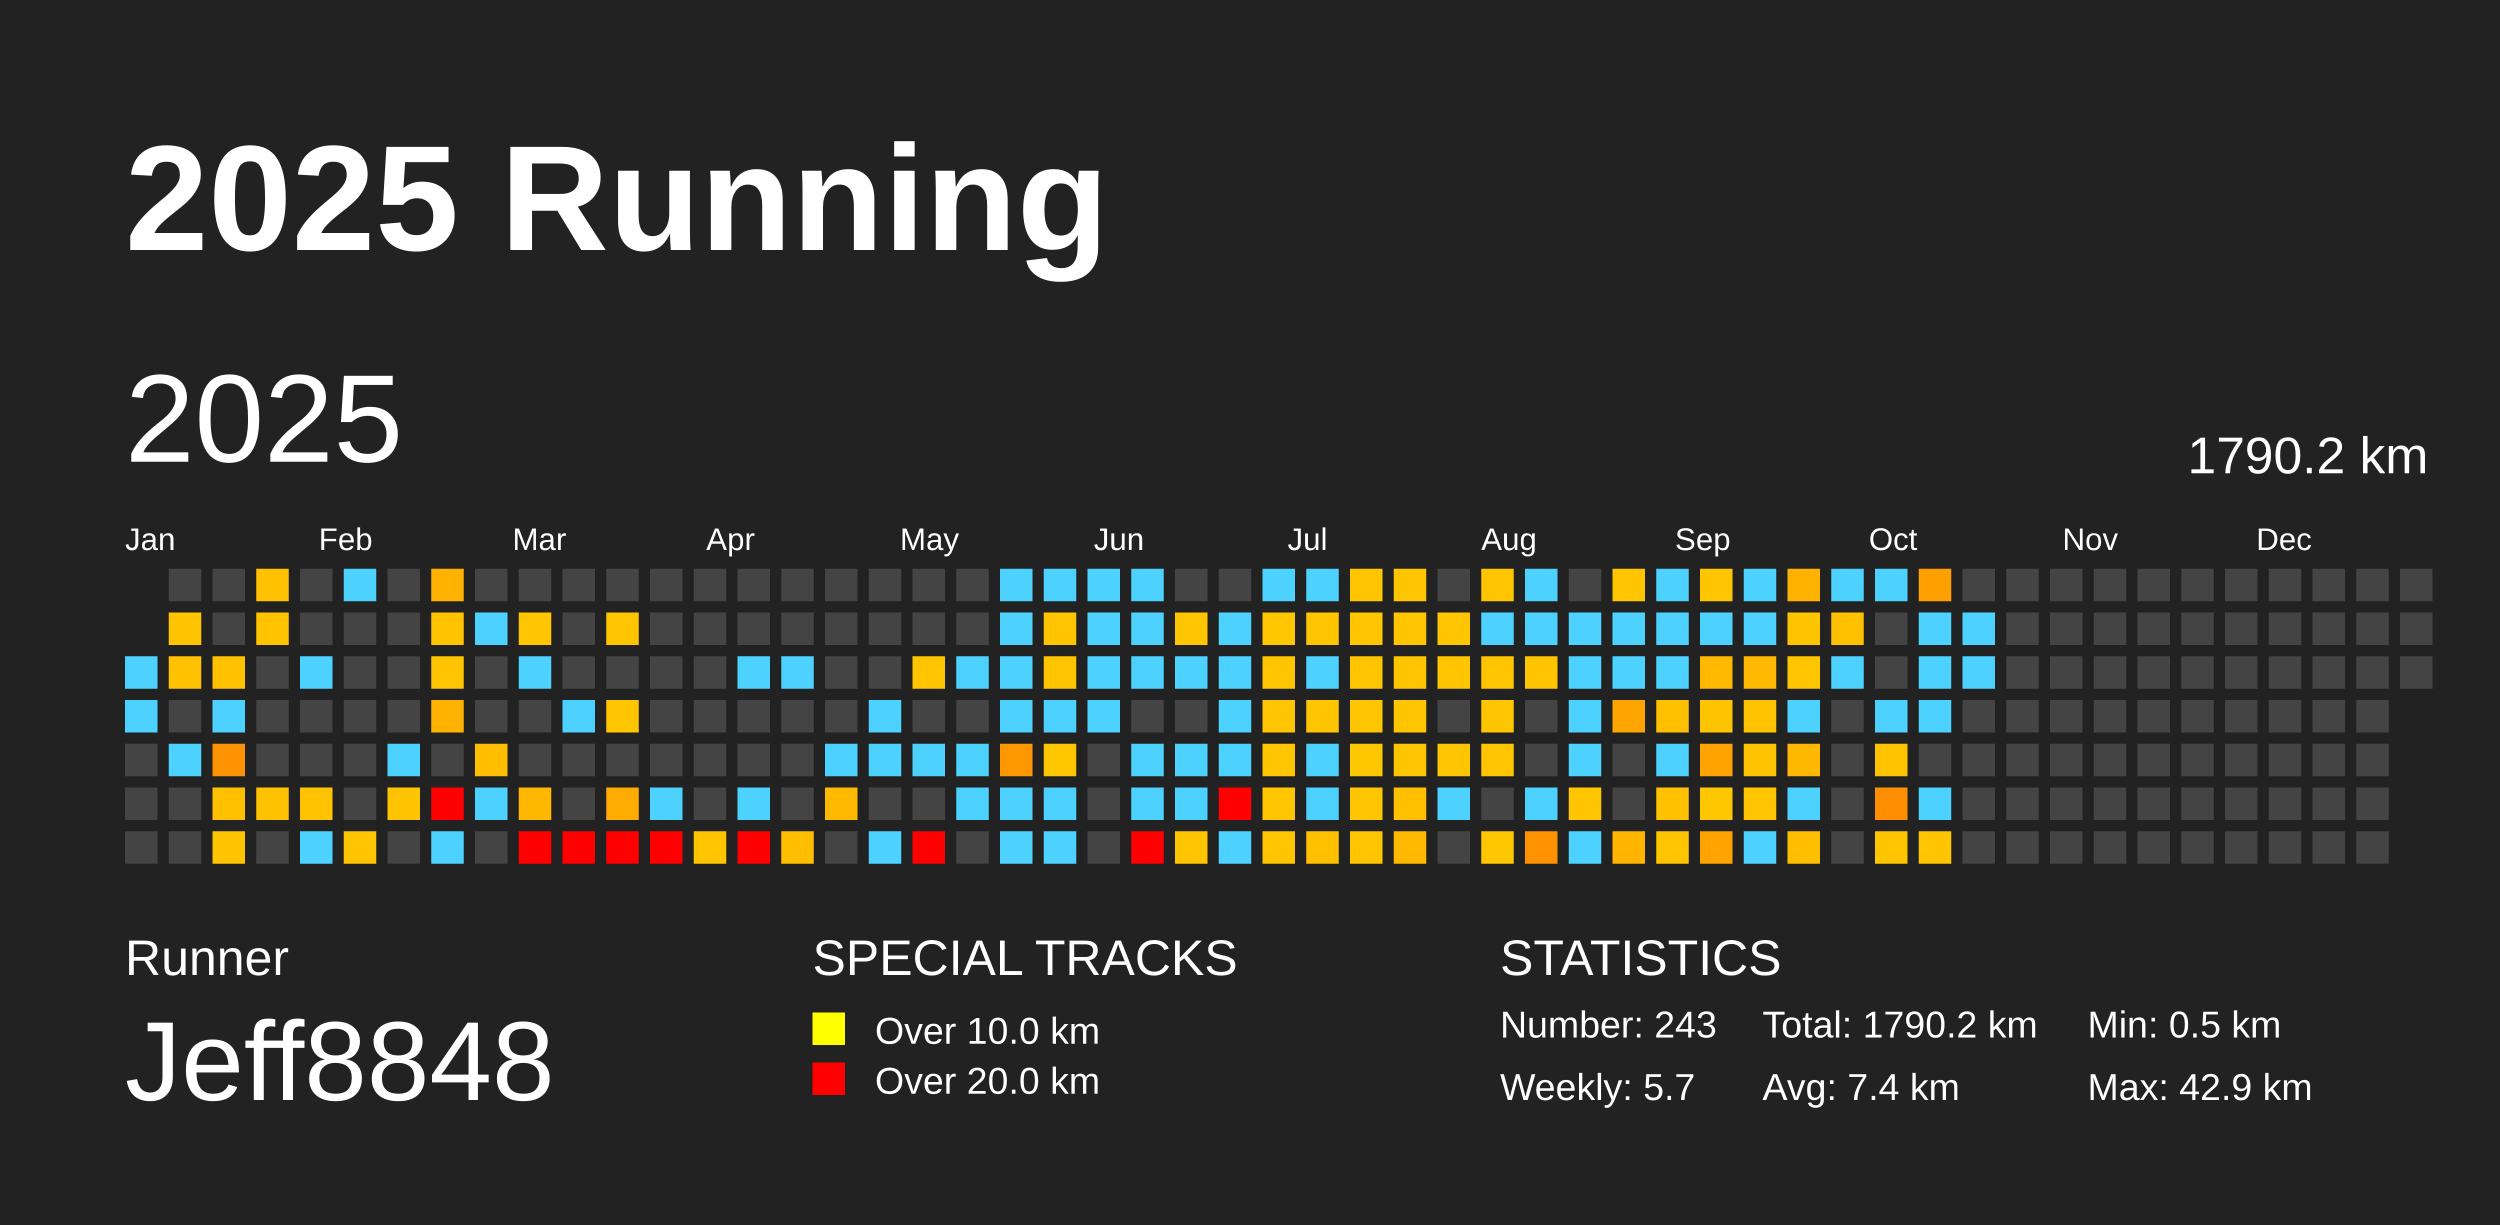
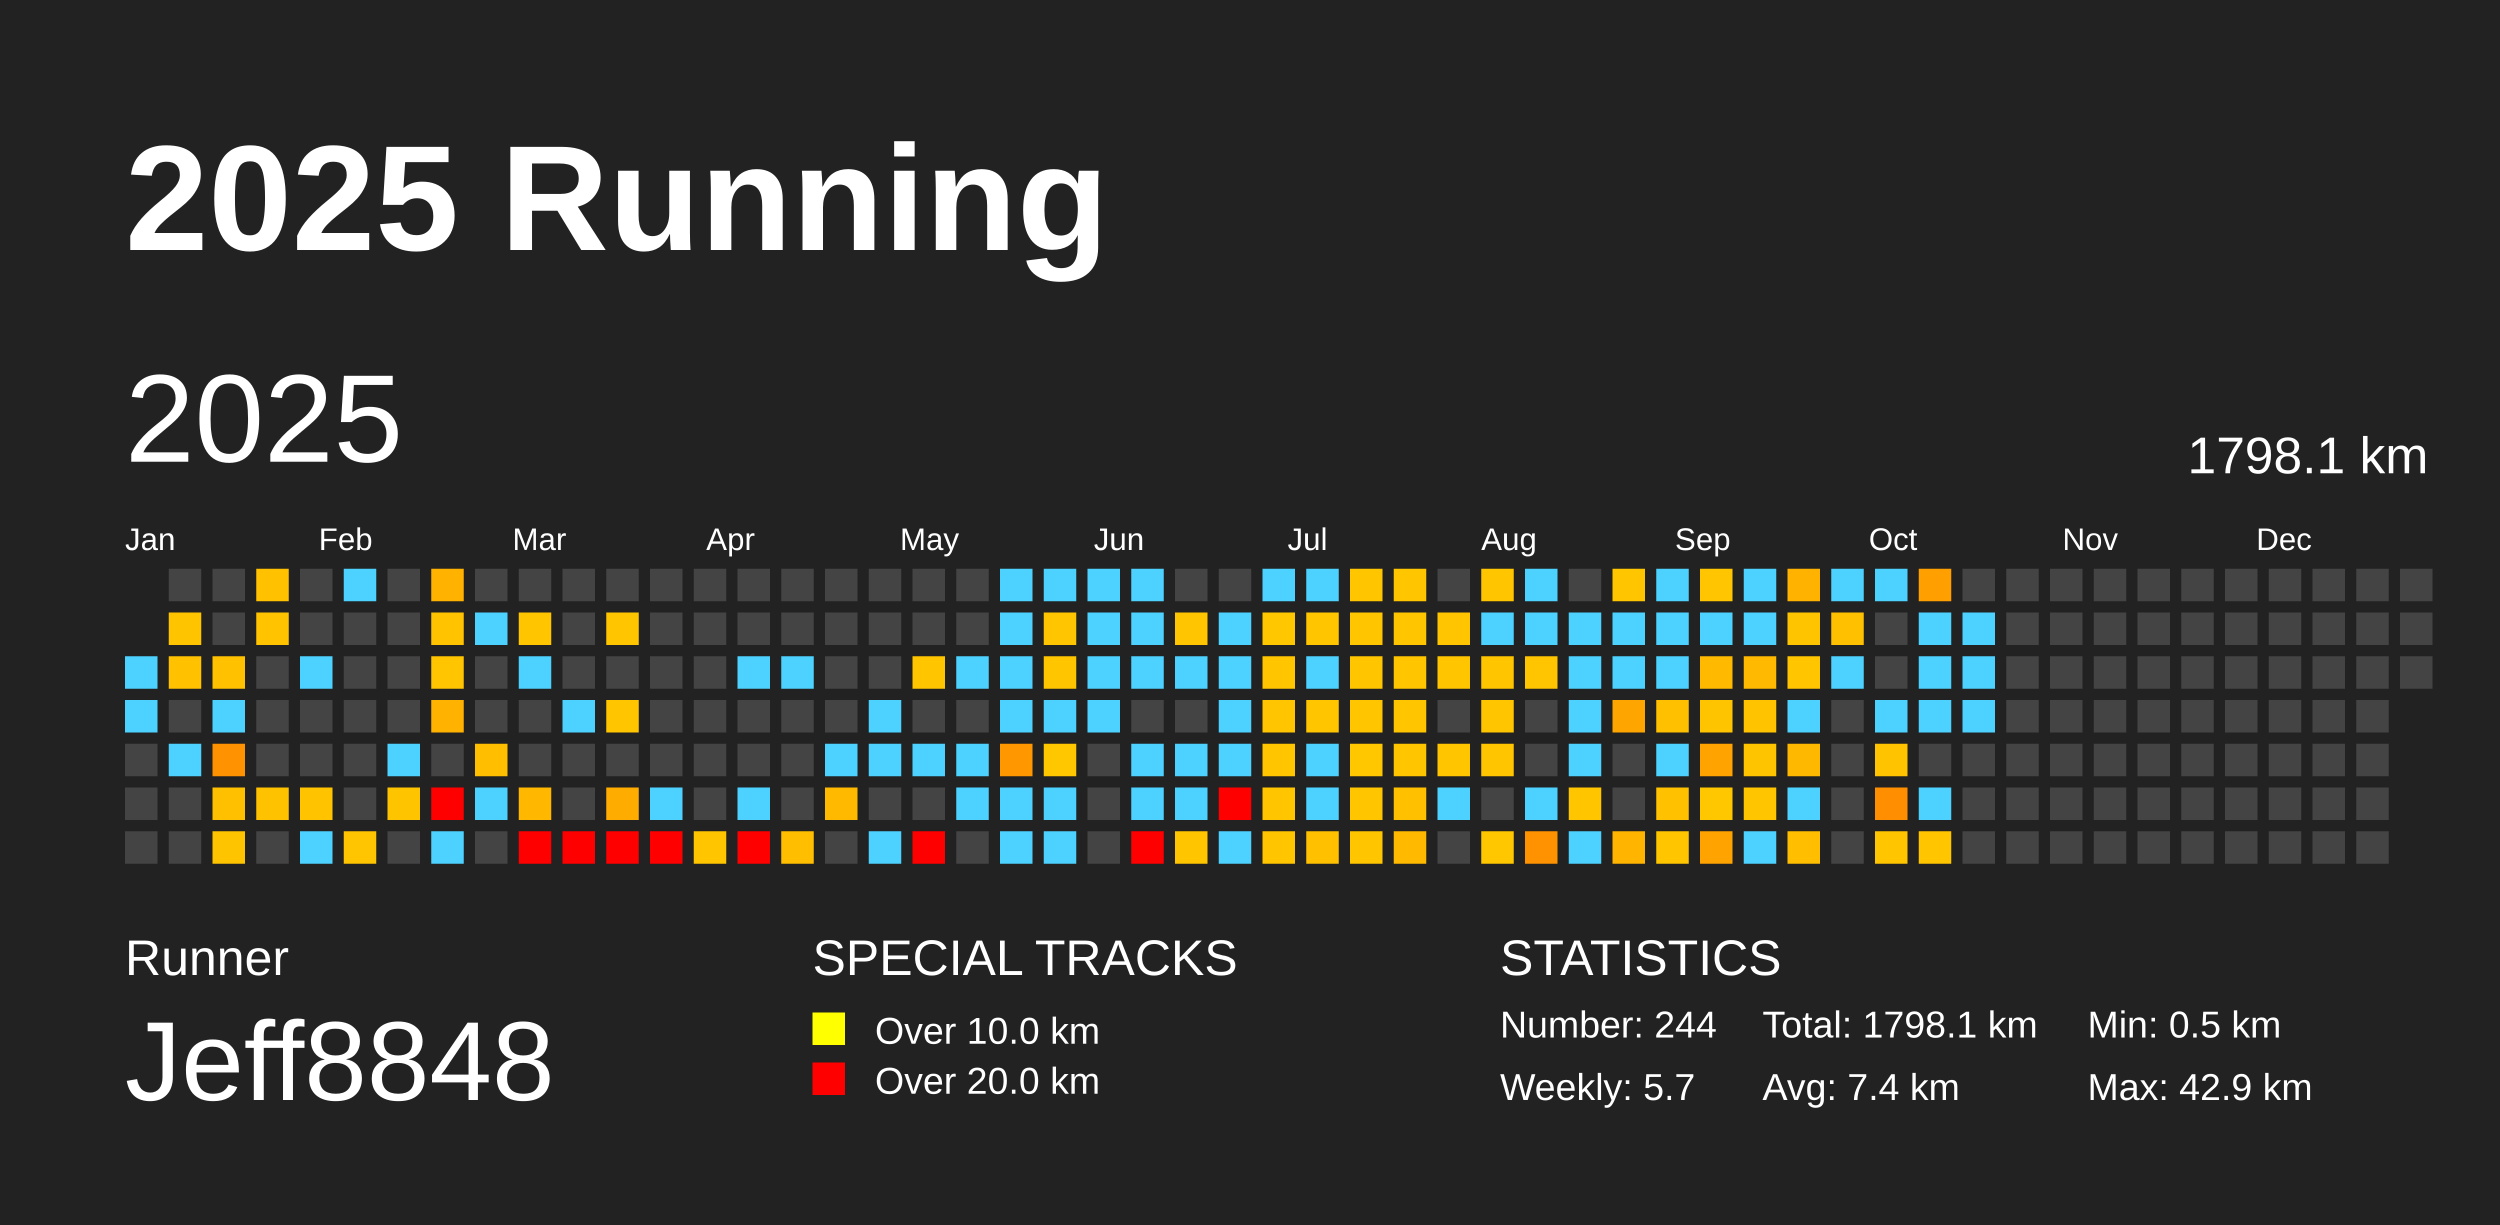
<svg xmlns="http://www.w3.org/2000/svg" baseProfile="full" height="98mm" version="1.1" viewBox="0,0,200,98" width="200mm">
  <defs />
  <rect fill="#222222" height="98" width="200" x="0" y="0" />
  <text fill="#FFFFFF" style="font-size:12px; font-family:Arial; font-weight:bold;" x="10" y="20">2025 Running</text>
  <text fill="#FFFFFF" style="font-size:4px; font-family:Arial" x="10" y="78">Runner</text>
  <text fill="#FFFFFF" style="font-size:9px; font-family:Arial" x="10" y="88">Jeff8848</text>
  <text fill="#FFFFFF" style="font-size:4px; font-family:Arial" x="65" y="78">SPECIAL TRACKS</text>
  <rect fill="yellow" height="2.6" width="2.6" x="65" y="81" />
  <text fill="#FFFFFF" style="font-size:3px; font-family:Arial" x="70" y="83.5">Over 10.0 km</text>
  <rect fill="red" height="2.6" width="2.6" x="65" y="85" />
  <text fill="#FFFFFF" style="font-size:3px; font-family:Arial" x="70" y="87.5">Over 20.0 km</text>
  <text fill="#FFFFFF" style="font-size:4px; font-family:Arial" x="120" y="78">STATISTICS</text>
-   <text fill="#FFFFFF" style="font-size:3px; font-family:Arial" x="120" y="83">Number: 243</text>
+   <text fill="#FFFFFF" style="font-size:3px; font-family:Arial" x="120" y="83">Number: 244</text>
  <text fill="#FFFFFF" style="font-size:3px; font-family:Arial" x="120" y="88">Weekly: 5.7</text>
-   <text fill="#FFFFFF" style="font-size:3px; font-family:Arial" x="141" y="83">Total: 1790.2 km</text>
+   <text fill="#FFFFFF" style="font-size:3px; font-family:Arial" x="141" y="83">Total: 1798.1 km</text>
  <text fill="#FFFFFF" style="font-size:3px; font-family:Arial" x="141" y="88">Avg: 7.4 km</text>
  <text fill="#FFFFFF" style="font-size:3px; font-family:Arial" x="167" y="83">Min: 0.5 km</text>
  <text fill="#FFFFFF" style="font-size:3px; font-family:Arial" x="167" y="88">Max: 42.9 km</text>
  <text dominant-baseline="hanging" fill="#FFFFFF" style="font-size:10.0px; font-family:Arial;" x="10" y="30">2025</text>
-   <text dominant-baseline="hanging" fill="#FFFFFF" style="font-size:4.125px; font-family:Arial;" x="175" y="35">1790.2 km</text>
+   <text dominant-baseline="hanging" fill="#FFFFFF" style="font-size:4.125px; font-family:Arial;" x="175" y="35">1798.1 km</text>
  <text fill="#FFFFFF" style="font-size:2.5px; font-family:Arial" x="10.0" y="44">Jan</text>
  <text fill="#FFFFFF" style="font-size:2.5px; font-family:Arial" x="25.5" y="44">Feb</text>
  <text fill="#FFFFFF" style="font-size:2.5px; font-family:Arial" x="41.0" y="44">Mar</text>
  <text fill="#FFFFFF" style="font-size:2.5px; font-family:Arial" x="56.5" y="44">Apr</text>
  <text fill="#FFFFFF" style="font-size:2.5px; font-family:Arial" x="72.0" y="44">May</text>
  <text fill="#FFFFFF" style="font-size:2.5px; font-family:Arial" x="87.5" y="44">Jun</text>
  <text fill="#FFFFFF" style="font-size:2.5px; font-family:Arial" x="103.0" y="44">Jul</text>
  <text fill="#FFFFFF" style="font-size:2.5px; font-family:Arial" x="118.5" y="44">Aug</text>
  <text fill="#FFFFFF" style="font-size:2.5px; font-family:Arial" x="134.0" y="44">Sep</text>
  <text fill="#FFFFFF" style="font-size:2.5px; font-family:Arial" x="149.5" y="44">Oct</text>
  <text fill="#FFFFFF" style="font-size:2.5px; font-family:Arial" x="165.0" y="44">Nov</text>
  <text fill="#FFFFFF" style="font-size:2.5px; font-family:Arial" x="180.5" y="44">Dec</text>
  <rect fill="#4dd2ff" height="2.6" width="2.6" x="10.0" y="52.5" />
  <rect fill="#4dd2ff" height="2.6" width="2.6" x="10.0" y="56.0" />
  <rect fill="#444444" height="2.6" width="2.6" x="10.0" y="59.5" />
  <rect fill="#444444" height="2.6" width="2.6" x="10.0" y="63.0" />
  <rect fill="#444444" height="2.6" width="2.6" x="10.0" y="66.5" />
  <rect fill="#444444" height="2.6" width="2.6" x="13.5" y="45.5" />
  <rect fill="#ffc400" height="2.6" width="2.6" x="13.5" y="49.0" />
  <rect fill="#ffc100" height="2.6" width="2.6" x="13.5" y="52.5" />
  <rect fill="#444444" height="2.6" width="2.6" x="13.5" y="56.0" />
  <rect fill="#4dd2ff" height="2.6" width="2.6" x="13.5" y="59.5" />
  <rect fill="#444444" height="2.6" width="2.6" x="13.5" y="63.0" />
  <rect fill="#444444" height="2.6" width="2.6" x="13.5" y="66.5" />
  <rect fill="#444444" height="2.6" width="2.6" x="17.0" y="45.5" />
  <rect fill="#444444" height="2.6" width="2.6" x="17.0" y="49.0" />
  <rect fill="#ffc100" height="2.6" width="2.6" x="17.0" y="52.5" />
  <rect fill="#4dd2ff" height="2.6" width="2.6" x="17.0" y="56.0" />
  <rect fill="#ff9200" height="2.6" width="2.6" x="17.0" y="59.5" />
  <rect fill="#ffc000" height="2.6" width="2.6" x="17.0" y="63.0" />
  <rect fill="#ffc400" height="2.6" width="2.6" x="17.0" y="66.5" />
  <rect fill="#ffc100" height="2.6" width="2.6" x="20.5" y="45.5" />
  <rect fill="#ffc300" height="2.6" width="2.6" x="20.5" y="49.0" />
  <rect fill="#444444" height="2.6" width="2.6" x="20.5" y="52.5" />
  <rect fill="#444444" height="2.6" width="2.6" x="20.5" y="56.0" />
  <rect fill="#444444" height="2.6" width="2.6" x="20.5" y="59.5" />
  <rect fill="#ffc200" height="2.6" width="2.6" x="20.5" y="63.0" />
  <rect fill="#444444" height="2.6" width="2.6" x="20.5" y="66.5" />
  <rect fill="#444444" height="2.6" width="2.6" x="24.0" y="45.5" />
  <rect fill="#444444" height="2.6" width="2.6" x="24.0" y="49.0" />
  <rect fill="#4dd2ff" height="2.6" width="2.6" x="24.0" y="52.5" />
  <rect fill="#444444" height="2.6" width="2.6" x="24.0" y="56.0" />
  <rect fill="#444444" height="2.6" width="2.6" x="24.0" y="59.5" />
  <rect fill="#ffc300" height="2.6" width="2.6" x="24.0" y="63.0" />
  <rect fill="#4dd2ff" height="2.6" width="2.6" x="24.0" y="66.5" />
  <rect fill="#4dd2ff" height="2.6" width="2.6" x="27.5" y="45.5" />
  <rect fill="#444444" height="2.6" width="2.6" x="27.5" y="49.0" />
  <rect fill="#444444" height="2.6" width="2.6" x="27.5" y="52.5" />
  <rect fill="#444444" height="2.6" width="2.6" x="27.5" y="56.0" />
  <rect fill="#444444" height="2.6" width="2.6" x="27.5" y="59.5" />
  <rect fill="#444444" height="2.6" width="2.6" x="27.5" y="63.0" />
  <rect fill="#ffc500" height="2.6" width="2.6" x="27.5" y="66.5" />
  <rect fill="#444444" height="2.6" width="2.6" x="31.0" y="45.5" />
  <rect fill="#444444" height="2.6" width="2.6" x="31.0" y="49.0" />
  <rect fill="#444444" height="2.6" width="2.6" x="31.0" y="52.5" />
  <rect fill="#444444" height="2.6" width="2.6" x="31.0" y="56.0" />
  <rect fill="#4dd2ff" height="2.6" width="2.6" x="31.0" y="59.5" />
  <rect fill="#ffc400" height="2.6" width="2.6" x="31.0" y="63.0" />
  <rect fill="#444444" height="2.6" width="2.6" x="31.0" y="66.5" />
  <rect fill="#ffb200" height="2.6" width="2.6" x="34.5" y="45.5" />
  <rect fill="#ffc300" height="2.6" width="2.6" x="34.5" y="49.0" />
  <rect fill="#ffc500" height="2.6" width="2.6" x="34.5" y="52.5" />
  <rect fill="#ffb200" height="2.6" width="2.6" x="34.5" y="56.0" />
  <rect fill="#444444" height="2.6" width="2.6" x="34.5" y="59.5" />
  <rect fill="red" height="2.6" width="2.6" x="34.5" y="63.0" />
  <rect fill="#4dd2ff" height="2.6" width="2.6" x="34.5" y="66.5" />
  <rect fill="#444444" height="2.6" width="2.6" x="38.0" y="45.5" />
  <rect fill="#4dd2ff" height="2.6" width="2.6" x="38.0" y="49.0" />
  <rect fill="#444444" height="2.6" width="2.6" x="38.0" y="52.5" />
  <rect fill="#444444" height="2.6" width="2.6" x="38.0" y="56.0" />
  <rect fill="#ffbe00" height="2.6" width="2.6" x="38.0" y="59.5" />
  <rect fill="#4dd2ff" height="2.6" width="2.6" x="38.0" y="63.0" />
  <rect fill="#444444" height="2.6" width="2.6" x="38.0" y="66.5" />
  <rect fill="#444444" height="2.6" width="2.6" x="41.5" y="45.5" />
  <rect fill="#ffc600" height="2.6" width="2.6" x="41.5" y="49.0" />
  <rect fill="#4dd2ff" height="2.6" width="2.6" x="41.5" y="52.5" />
  <rect fill="#444444" height="2.6" width="2.6" x="41.5" y="56.0" />
  <rect fill="#444444" height="2.6" width="2.6" x="41.5" y="59.5" />
  <rect fill="#ffb700" height="2.6" width="2.6" x="41.5" y="63.0" />
  <rect fill="red" height="2.6" width="2.6" x="41.5" y="66.5" />
  <rect fill="#444444" height="2.6" width="2.6" x="45.0" y="45.5" />
  <rect fill="#444444" height="2.6" width="2.6" x="45.0" y="49.0" />
  <rect fill="#444444" height="2.6" width="2.6" x="45.0" y="52.5" />
  <rect fill="#4dd2ff" height="2.6" width="2.6" x="45.0" y="56.0" />
  <rect fill="#444444" height="2.6" width="2.6" x="45.0" y="59.5" />
  <rect fill="#444444" height="2.6" width="2.6" x="45.0" y="63.0" />
  <rect fill="red" height="2.6" width="2.6" x="45.0" y="66.5" />
  <rect fill="#444444" height="2.6" width="2.6" x="48.5" y="45.5" />
  <rect fill="#ffc600" height="2.6" width="2.6" x="48.5" y="49.0" />
  <rect fill="#444444" height="2.6" width="2.6" x="48.5" y="52.5" />
  <rect fill="#ffc600" height="2.6" width="2.6" x="48.5" y="56.0" />
  <rect fill="#444444" height="2.6" width="2.6" x="48.5" y="59.5" />
  <rect fill="#ffac00" height="2.6" width="2.6" x="48.5" y="63.0" />
  <rect fill="red" height="2.6" width="2.6" x="48.5" y="66.5" />
  <rect fill="#444444" height="2.6" width="2.6" x="52.0" y="45.5" />
  <rect fill="#444444" height="2.6" width="2.6" x="52.0" y="49.0" />
  <rect fill="#444444" height="2.6" width="2.6" x="52.0" y="52.5" />
  <rect fill="#444444" height="2.6" width="2.6" x="52.0" y="56.0" />
  <rect fill="#444444" height="2.6" width="2.6" x="52.0" y="59.5" />
  <rect fill="#4dd2ff" height="2.6" width="2.6" x="52.0" y="63.0" />
  <rect fill="red" height="2.6" width="2.6" x="52.0" y="66.5" />
  <rect fill="#444444" height="2.6" width="2.6" x="55.5" y="45.5" />
  <rect fill="#444444" height="2.6" width="2.6" x="55.5" y="49.0" />
  <rect fill="#444444" height="2.6" width="2.6" x="55.5" y="52.5" />
  <rect fill="#444444" height="2.6" width="2.6" x="55.5" y="56.0" />
  <rect fill="#444444" height="2.6" width="2.6" x="55.5" y="59.5" />
  <rect fill="#444444" height="2.6" width="2.6" x="55.5" y="63.0" />
  <rect fill="#ffc600" height="2.6" width="2.6" x="55.5" y="66.5" />
  <rect fill="#444444" height="2.6" width="2.6" x="59.0" y="45.5" />
  <rect fill="#444444" height="2.6" width="2.6" x="59.0" y="49.0" />
  <rect fill="#4dd2ff" height="2.6" width="2.6" x="59.0" y="52.5" />
  <rect fill="#444444" height="2.6" width="2.6" x="59.0" y="56.0" />
  <rect fill="#444444" height="2.6" width="2.6" x="59.0" y="59.5" />
  <rect fill="#4dd2ff" height="2.6" width="2.6" x="59.0" y="63.0" />
  <rect fill="red" height="2.6" width="2.6" x="59.0" y="66.5" />
  <rect fill="#444444" height="2.6" width="2.6" x="62.5" y="45.5" />
  <rect fill="#444444" height="2.6" width="2.6" x="62.5" y="49.0" />
  <rect fill="#4dd2ff" height="2.6" width="2.6" x="62.5" y="52.5" />
  <rect fill="#444444" height="2.6" width="2.6" x="62.5" y="56.0" />
  <rect fill="#444444" height="2.6" width="2.6" x="62.5" y="59.5" />
  <rect fill="#444444" height="2.6" width="2.6" x="62.5" y="63.0" />
  <rect fill="#ffbf00" height="2.6" width="2.6" x="62.5" y="66.5" />
  <rect fill="#444444" height="2.6" width="2.6" x="66.0" y="45.5" />
  <rect fill="#444444" height="2.6" width="2.6" x="66.0" y="49.0" />
  <rect fill="#444444" height="2.6" width="2.6" x="66.0" y="52.5" />
  <rect fill="#444444" height="2.6" width="2.6" x="66.0" y="56.0" />
  <rect fill="#4dd2ff" height="2.6" width="2.6" x="66.0" y="59.5" />
  <rect fill="#ffba00" height="2.6" width="2.6" x="66.0" y="63.0" />
  <rect fill="#444444" height="2.6" width="2.6" x="66.0" y="66.5" />
  <rect fill="#444444" height="2.6" width="2.6" x="69.5" y="45.5" />
  <rect fill="#444444" height="2.6" width="2.6" x="69.5" y="49.0" />
  <rect fill="#444444" height="2.6" width="2.6" x="69.5" y="52.5" />
  <rect fill="#4dd2ff" height="2.6" width="2.6" x="69.5" y="56.0" />
  <rect fill="#4dd2ff" height="2.6" width="2.6" x="69.5" y="59.5" />
  <rect fill="#444444" height="2.6" width="2.6" x="69.5" y="63.0" />
  <rect fill="#4dd2ff" height="2.6" width="2.6" x="69.5" y="66.5" />
  <rect fill="#444444" height="2.6" width="2.6" x="73.0" y="45.5" />
  <rect fill="#444444" height="2.6" width="2.6" x="73.0" y="49.0" />
  <rect fill="#ffc600" height="2.6" width="2.6" x="73.0" y="52.5" />
  <rect fill="#444444" height="2.6" width="2.6" x="73.0" y="56.0" />
  <rect fill="#4dd2ff" height="2.6" width="2.6" x="73.0" y="59.5" />
  <rect fill="#444444" height="2.6" width="2.6" x="73.0" y="63.0" />
  <rect fill="red" height="2.6" width="2.6" x="73.0" y="66.5" />
  <rect fill="#444444" height="2.6" width="2.6" x="76.5" y="45.5" />
  <rect fill="#444444" height="2.6" width="2.6" x="76.5" y="49.0" />
  <rect fill="#4dd2ff" height="2.6" width="2.6" x="76.5" y="52.5" />
  <rect fill="#444444" height="2.6" width="2.6" x="76.5" y="56.0" />
  <rect fill="#4dd2ff" height="2.6" width="2.6" x="76.5" y="59.5" />
  <rect fill="#4dd2ff" height="2.6" width="2.6" x="76.5" y="63.0" />
  <rect fill="#444444" height="2.6" width="2.6" x="76.5" y="66.5" />
  <rect fill="#4dd2ff" height="2.6" width="2.6" x="80.0" y="45.5" />
  <rect fill="#4dd2ff" height="2.6" width="2.6" x="80.0" y="49.0" />
  <rect fill="#4dd2ff" height="2.6" width="2.6" x="80.0" y="52.5" />
  <rect fill="#4dd2ff" height="2.6" width="2.6" x="80.0" y="56.0" />
  <rect fill="#ff9700" height="2.6" width="2.6" x="80.0" y="59.5" />
  <rect fill="#4dd2ff" height="2.6" width="2.6" x="80.0" y="63.0" />
  <rect fill="#4dd2ff" height="2.6" width="2.6" x="80.0" y="66.5" />
  <rect fill="#4dd2ff" height="2.6" width="2.6" x="83.5" y="45.5" />
  <rect fill="#ffc500" height="2.6" width="2.6" x="83.5" y="49.0" />
  <rect fill="#ffc600" height="2.6" width="2.6" x="83.5" y="52.5" />
  <rect fill="#4dd2ff" height="2.6" width="2.6" x="83.5" y="56.0" />
  <rect fill="#ffc700" height="2.6" width="2.6" x="83.5" y="59.5" />
  <rect fill="#4dd2ff" height="2.6" width="2.6" x="83.5" y="63.0" />
  <rect fill="#4dd2ff" height="2.6" width="2.6" x="83.5" y="66.5" />
  <rect fill="#4dd2ff" height="2.6" width="2.6" x="87.0" y="45.5" />
  <rect fill="#4dd2ff" height="2.6" width="2.6" x="87.0" y="49.0" />
  <rect fill="#4dd2ff" height="2.6" width="2.6" x="87.0" y="52.5" />
  <rect fill="#4dd2ff" height="2.6" width="2.6" x="87.0" y="56.0" />
  <rect fill="#444444" height="2.6" width="2.6" x="87.0" y="59.5" />
  <rect fill="#444444" height="2.6" width="2.6" x="87.0" y="63.0" />
  <rect fill="#444444" height="2.6" width="2.6" x="87.0" y="66.5" />
  <rect fill="#4dd2ff" height="2.6" width="2.6" x="90.5" y="45.5" />
  <rect fill="#4dd2ff" height="2.6" width="2.6" x="90.5" y="49.0" />
  <rect fill="#4dd2ff" height="2.6" width="2.6" x="90.5" y="52.5" />
  <rect fill="#444444" height="2.6" width="2.6" x="90.5" y="56.0" />
  <rect fill="#4dd2ff" height="2.6" width="2.6" x="90.5" y="59.5" />
  <rect fill="#4dd2ff" height="2.6" width="2.6" x="90.5" y="63.0" />
  <rect fill="red" height="2.6" width="2.6" x="90.5" y="66.5" />
  <rect fill="#444444" height="2.6" width="2.6" x="94.0" y="45.5" />
  <rect fill="#ffc500" height="2.6" width="2.6" x="94.0" y="49.0" />
  <rect fill="#4dd2ff" height="2.6" width="2.6" x="94.0" y="52.5" />
  <rect fill="#444444" height="2.6" width="2.6" x="94.0" y="56.0" />
  <rect fill="#4dd2ff" height="2.6" width="2.6" x="94.0" y="59.5" />
  <rect fill="#4dd2ff" height="2.6" width="2.6" x="94.0" y="63.0" />
  <rect fill="#ffc600" height="2.6" width="2.6" x="94.0" y="66.5" />
  <rect fill="#444444" height="2.6" width="2.6" x="97.5" y="45.5" />
  <rect fill="#4dd2ff" height="2.6" width="2.6" x="97.5" y="49.0" />
  <rect fill="#4dd2ff" height="2.6" width="2.6" x="97.5" y="52.5" />
  <rect fill="#4dd2ff" height="2.6" width="2.6" x="97.5" y="56.0" />
  <rect fill="#4dd2ff" height="2.6" width="2.6" x="97.5" y="59.5" />
  <rect fill="red" height="2.6" width="2.6" x="97.5" y="63.0" />
  <rect fill="#4dd2ff" height="2.6" width="2.6" x="97.5" y="66.5" />
  <rect fill="#4dd2ff" height="2.6" width="2.6" x="101.0" y="45.5" />
  <rect fill="#ffc700" height="2.6" width="2.6" x="101.0" y="49.0" />
  <rect fill="#ffc600" height="2.6" width="2.6" x="101.0" y="52.5" />
  <rect fill="#ffc500" height="2.6" width="2.6" x="101.0" y="56.0" />
  <rect fill="#ffc600" height="2.6" width="2.6" x="101.0" y="59.5" />
  <rect fill="#ffc600" height="2.6" width="2.6" x="101.0" y="63.0" />
  <rect fill="#ffc600" height="2.6" width="2.6" x="101.0" y="66.5" />
  <rect fill="#4dd2ff" height="2.6" width="2.6" x="104.5" y="45.5" />
  <rect fill="#ffc600" height="2.6" width="2.6" x="104.5" y="49.0" />
  <rect fill="#4dd2ff" height="2.6" width="2.6" x="104.5" y="52.5" />
  <rect fill="#ffc600" height="2.6" width="2.6" x="104.5" y="56.0" />
  <rect fill="#4dd2ff" height="2.6" width="2.6" x="104.5" y="59.5" />
  <rect fill="#4dd2ff" height="2.6" width="2.6" x="104.5" y="63.0" />
  <rect fill="#ffc000" height="2.6" width="2.6" x="104.5" y="66.5" />
  <rect fill="#ffc600" height="2.6" width="2.6" x="108.0" y="45.5" />
  <rect fill="#ffc600" height="2.6" width="2.6" x="108.0" y="49.0" />
  <rect fill="#ffc600" height="2.6" width="2.6" x="108.0" y="52.5" />
  <rect fill="#ffc600" height="2.6" width="2.6" x="108.0" y="56.0" />
  <rect fill="#ffc700" height="2.6" width="2.6" x="108.0" y="59.5" />
  <rect fill="#ffc600" height="2.6" width="2.6" x="108.0" y="63.0" />
  <rect fill="#ffc600" height="2.6" width="2.6" x="108.0" y="66.5" />
  <rect fill="#ffc600" height="2.6" width="2.6" x="111.5" y="45.5" />
  <rect fill="#ffc600" height="2.6" width="2.6" x="111.5" y="49.0" />
  <rect fill="#ffc600" height="2.6" width="2.6" x="111.5" y="52.5" />
  <rect fill="#ffc600" height="2.6" width="2.6" x="111.5" y="56.0" />
  <rect fill="#ffc600" height="2.6" width="2.6" x="111.5" y="59.5" />
  <rect fill="#ffc000" height="2.6" width="2.6" x="111.5" y="63.0" />
  <rect fill="#ffba00" height="2.6" width="2.6" x="111.5" y="66.5" />
  <rect fill="#444444" height="2.6" width="2.6" x="115.0" y="45.5" />
  <rect fill="#ffc500" height="2.6" width="2.6" x="115.0" y="49.0" />
  <rect fill="#ffc600" height="2.6" width="2.6" x="115.0" y="52.5" />
  <rect fill="#444444" height="2.6" width="2.6" x="115.0" y="56.0" />
  <rect fill="#ffc600" height="2.6" width="2.6" x="115.0" y="59.5" />
  <rect fill="#4dd2ff" height="2.6" width="2.6" x="115.0" y="63.0" />
  <rect fill="#444444" height="2.6" width="2.6" x="115.0" y="66.5" />
  <rect fill="#ffc600" height="2.6" width="2.6" x="118.5" y="45.5" />
  <rect fill="#4dd2ff" height="2.6" width="2.6" x="118.5" y="49.0" />
  <rect fill="#ffc600" height="2.6" width="2.6" x="118.5" y="52.5" />
  <rect fill="#ffc600" height="2.6" width="2.6" x="118.5" y="56.0" />
  <rect fill="#ffc600" height="2.6" width="2.6" x="118.5" y="59.5" />
  <rect fill="#444444" height="2.6" width="2.6" x="118.5" y="63.0" />
  <rect fill="#ffc700" height="2.6" width="2.6" x="118.5" y="66.5" />
  <rect fill="#4dd2ff" height="2.6" width="2.6" x="122.0" y="45.5" />
  <rect fill="#4dd2ff" height="2.6" width="2.6" x="122.0" y="49.0" />
  <rect fill="#ffc500" height="2.6" width="2.6" x="122.0" y="52.5" />
  <rect fill="#444444" height="2.6" width="2.6" x="122.0" y="56.0" />
  <rect fill="#444444" height="2.6" width="2.6" x="122.0" y="59.5" />
  <rect fill="#4dd2ff" height="2.6" width="2.6" x="122.0" y="63.0" />
  <rect fill="#ff9200" height="2.6" width="2.6" x="122.0" y="66.5" />
  <rect fill="#444444" height="2.6" width="2.6" x="125.5" y="45.5" />
  <rect fill="#4dd2ff" height="2.6" width="2.6" x="125.5" y="49.0" />
  <rect fill="#4dd2ff" height="2.6" width="2.6" x="125.5" y="52.5" />
  <rect fill="#4dd2ff" height="2.6" width="2.6" x="125.5" y="56.0" />
  <rect fill="#4dd2ff" height="2.6" width="2.6" x="125.5" y="59.5" />
  <rect fill="#ffc600" height="2.6" width="2.6" x="125.5" y="63.0" />
  <rect fill="#4dd2ff" height="2.6" width="2.6" x="125.5" y="66.5" />
  <rect fill="#ffc600" height="2.6" width="2.6" x="129.0" y="45.5" />
  <rect fill="#4dd2ff" height="2.6" width="2.6" x="129.0" y="49.0" />
  <rect fill="#4dd2ff" height="2.6" width="2.6" x="129.0" y="52.5" />
  <rect fill="#ffa500" height="2.6" width="2.6" x="129.0" y="56.0" />
  <rect fill="#444444" height="2.6" width="2.6" x="129.0" y="59.5" />
  <rect fill="#444444" height="2.6" width="2.6" x="129.0" y="63.0" />
  <rect fill="#ffb400" height="2.6" width="2.6" x="129.0" y="66.5" />
  <rect fill="#4dd2ff" height="2.6" width="2.6" x="132.5" y="45.5" />
  <rect fill="#4dd2ff" height="2.6" width="2.6" x="132.5" y="49.0" />
  <rect fill="#4dd2ff" height="2.6" width="2.6" x="132.5" y="52.5" />
  <rect fill="#ffc000" height="2.6" width="2.6" x="132.5" y="56.0" />
  <rect fill="#4dd2ff" height="2.6" width="2.6" x="132.5" y="59.5" />
  <rect fill="#ffc100" height="2.6" width="2.6" x="132.5" y="63.0" />
  <rect fill="#ffc600" height="2.6" width="2.6" x="132.5" y="66.5" />
  <rect fill="#ffc500" height="2.6" width="2.6" x="136.0" y="45.5" />
  <rect fill="#4dd2ff" height="2.6" width="2.6" x="136.0" y="49.0" />
  <rect fill="#ffba00" height="2.6" width="2.6" x="136.0" y="52.5" />
  <rect fill="#ffc400" height="2.6" width="2.6" x="136.0" y="56.0" />
  <rect fill="#ffa300" height="2.6" width="2.6" x="136.0" y="59.5" />
  <rect fill="#ffc700" height="2.6" width="2.6" x="136.0" y="63.0" />
  <rect fill="#ffa300" height="2.6" width="2.6" x="136.0" y="66.5" />
  <rect fill="#4dd2ff" height="2.6" width="2.6" x="139.5" y="45.5" />
  <rect fill="#4dd2ff" height="2.6" width="2.6" x="139.5" y="49.0" />
  <rect fill="#ffb900" height="2.6" width="2.6" x="139.5" y="52.5" />
  <rect fill="#ffc300" height="2.6" width="2.6" x="139.5" y="56.0" />
  <rect fill="#ffc400" height="2.6" width="2.6" x="139.5" y="59.5" />
  <rect fill="#ffc600" height="2.6" width="2.6" x="139.5" y="63.0" />
  <rect fill="#4dd2ff" height="2.6" width="2.6" x="139.5" y="66.5" />
  <rect fill="#ffb300" height="2.6" width="2.6" x="143.0" y="45.5" />
  <rect fill="#ffc400" height="2.6" width="2.6" x="143.0" y="49.0" />
  <rect fill="#ffc600" height="2.6" width="2.6" x="143.0" y="52.5" />
  <rect fill="#4dd2ff" height="2.6" width="2.6" x="143.0" y="56.0" />
  <rect fill="#ffb800" height="2.6" width="2.6" x="143.0" y="59.5" />
  <rect fill="#4dd2ff" height="2.6" width="2.6" x="143.0" y="63.0" />
  <rect fill="#ffbf00" height="2.6" width="2.6" x="143.0" y="66.5" />
  <rect fill="#4dd2ff" height="2.6" width="2.6" x="146.5" y="45.5" />
  <rect fill="#ffc000" height="2.6" width="2.6" x="146.5" y="49.0" />
  <rect fill="#4dd2ff" height="2.6" width="2.6" x="146.5" y="52.5" />
  <rect fill="#444444" height="2.6" width="2.6" x="146.5" y="56.0" />
  <rect fill="#444444" height="2.6" width="2.6" x="146.5" y="59.5" />
  <rect fill="#444444" height="2.6" width="2.6" x="146.5" y="63.0" />
  <rect fill="#444444" height="2.6" width="2.6" x="146.5" y="66.5" />
  <rect fill="#4dd2ff" height="2.6" width="2.6" x="150.0" y="45.5" />
  <rect fill="#444444" height="2.6" width="2.6" x="150.0" y="49.0" />
  <rect fill="#444444" height="2.6" width="2.6" x="150.0" y="52.5" />
  <rect fill="#4dd2ff" height="2.6" width="2.6" x="150.0" y="56.0" />
  <rect fill="#ffc300" height="2.6" width="2.6" x="150.0" y="59.5" />
  <rect fill="#ff8f00" height="2.6" width="2.6" x="150.0" y="63.0" />
  <rect fill="#ffc600" height="2.6" width="2.6" x="150.0" y="66.5" />
  <rect fill="#ff9f00" height="2.6" width="2.6" x="153.5" y="45.5" />
  <rect fill="#4dd2ff" height="2.6" width="2.6" x="153.5" y="49.0" />
  <rect fill="#4dd2ff" height="2.6" width="2.6" x="153.5" y="52.5" />
  <rect fill="#4dd2ff" height="2.6" width="2.6" x="153.5" y="56.0" />
  <rect fill="#444444" height="2.6" width="2.6" x="153.5" y="59.5" />
  <rect fill="#4dd2ff" height="2.6" width="2.6" x="153.5" y="63.0" />
  <rect fill="#ffc600" height="2.6" width="2.6" x="153.5" y="66.5" />
  <rect fill="#444444" height="2.6" width="2.6" x="157.0" y="45.5" />
  <rect fill="#4dd2ff" height="2.6" width="2.6" x="157.0" y="49.0" />
  <rect fill="#4dd2ff" height="2.6" width="2.6" x="157.0" y="52.5" />
-   <rect fill="#444444" height="2.6" width="2.6" x="157.0" y="56.0" />
+   <rect fill="#4dd2ff" height="2.6" width="2.6" x="157.0" y="56.0" />
  <rect fill="#444444" height="2.6" width="2.6" x="157.0" y="59.5" />
  <rect fill="#444444" height="2.6" width="2.6" x="157.0" y="63.0" />
  <rect fill="#444444" height="2.6" width="2.6" x="157.0" y="66.5" />
  <rect fill="#444444" height="2.6" width="2.6" x="160.5" y="45.5" />
  <rect fill="#444444" height="2.6" width="2.6" x="160.5" y="49.0" />
  <rect fill="#444444" height="2.6" width="2.6" x="160.5" y="52.5" />
  <rect fill="#444444" height="2.6" width="2.6" x="160.5" y="56.0" />
  <rect fill="#444444" height="2.6" width="2.6" x="160.5" y="59.5" />
  <rect fill="#444444" height="2.6" width="2.6" x="160.5" y="63.0" />
  <rect fill="#444444" height="2.6" width="2.6" x="160.5" y="66.5" />
  <rect fill="#444444" height="2.6" width="2.6" x="164.0" y="45.5" />
  <rect fill="#444444" height="2.6" width="2.6" x="164.0" y="49.0" />
  <rect fill="#444444" height="2.6" width="2.6" x="164.0" y="52.5" />
  <rect fill="#444444" height="2.6" width="2.6" x="164.0" y="56.0" />
  <rect fill="#444444" height="2.6" width="2.6" x="164.0" y="59.5" />
  <rect fill="#444444" height="2.6" width="2.6" x="164.0" y="63.0" />
  <rect fill="#444444" height="2.6" width="2.6" x="164.0" y="66.5" />
  <rect fill="#444444" height="2.6" width="2.6" x="167.5" y="45.5" />
  <rect fill="#444444" height="2.6" width="2.6" x="167.5" y="49.0" />
  <rect fill="#444444" height="2.6" width="2.6" x="167.5" y="52.5" />
  <rect fill="#444444" height="2.6" width="2.6" x="167.5" y="56.0" />
  <rect fill="#444444" height="2.6" width="2.6" x="167.5" y="59.5" />
  <rect fill="#444444" height="2.6" width="2.6" x="167.5" y="63.0" />
  <rect fill="#444444" height="2.6" width="2.6" x="167.5" y="66.5" />
  <rect fill="#444444" height="2.6" width="2.6" x="171.0" y="45.5" />
  <rect fill="#444444" height="2.6" width="2.6" x="171.0" y="49.0" />
  <rect fill="#444444" height="2.6" width="2.6" x="171.0" y="52.5" />
  <rect fill="#444444" height="2.6" width="2.6" x="171.0" y="56.0" />
  <rect fill="#444444" height="2.6" width="2.6" x="171.0" y="59.5" />
  <rect fill="#444444" height="2.6" width="2.6" x="171.0" y="63.0" />
  <rect fill="#444444" height="2.6" width="2.6" x="171.0" y="66.5" />
  <rect fill="#444444" height="2.6" width="2.6" x="174.5" y="45.5" />
  <rect fill="#444444" height="2.6" width="2.6" x="174.5" y="49.0" />
  <rect fill="#444444" height="2.6" width="2.6" x="174.5" y="52.5" />
  <rect fill="#444444" height="2.6" width="2.6" x="174.5" y="56.0" />
  <rect fill="#444444" height="2.6" width="2.6" x="174.5" y="59.5" />
  <rect fill="#444444" height="2.6" width="2.6" x="174.5" y="63.0" />
  <rect fill="#444444" height="2.6" width="2.6" x="174.5" y="66.5" />
  <rect fill="#444444" height="2.6" width="2.6" x="178.0" y="45.5" />
  <rect fill="#444444" height="2.6" width="2.6" x="178.0" y="49.0" />
  <rect fill="#444444" height="2.6" width="2.6" x="178.0" y="52.5" />
  <rect fill="#444444" height="2.6" width="2.6" x="178.0" y="56.0" />
  <rect fill="#444444" height="2.6" width="2.6" x="178.0" y="59.5" />
  <rect fill="#444444" height="2.6" width="2.6" x="178.0" y="63.0" />
  <rect fill="#444444" height="2.6" width="2.6" x="178.0" y="66.5" />
  <rect fill="#444444" height="2.6" width="2.6" x="181.5" y="45.5" />
  <rect fill="#444444" height="2.6" width="2.6" x="181.5" y="49.0" />
  <rect fill="#444444" height="2.6" width="2.6" x="181.5" y="52.5" />
  <rect fill="#444444" height="2.6" width="2.6" x="181.5" y="56.0" />
  <rect fill="#444444" height="2.6" width="2.6" x="181.5" y="59.5" />
  <rect fill="#444444" height="2.6" width="2.6" x="181.5" y="63.0" />
  <rect fill="#444444" height="2.6" width="2.6" x="181.5" y="66.5" />
  <rect fill="#444444" height="2.6" width="2.6" x="185.0" y="45.5" />
  <rect fill="#444444" height="2.6" width="2.6" x="185.0" y="49.0" />
  <rect fill="#444444" height="2.6" width="2.6" x="185.0" y="52.5" />
  <rect fill="#444444" height="2.6" width="2.6" x="185.0" y="56.0" />
  <rect fill="#444444" height="2.6" width="2.6" x="185.0" y="59.5" />
  <rect fill="#444444" height="2.6" width="2.6" x="185.0" y="63.0" />
  <rect fill="#444444" height="2.6" width="2.6" x="185.0" y="66.5" />
  <rect fill="#444444" height="2.6" width="2.6" x="188.5" y="45.5" />
  <rect fill="#444444" height="2.6" width="2.6" x="188.5" y="49.0" />
  <rect fill="#444444" height="2.6" width="2.6" x="188.5" y="52.5" />
  <rect fill="#444444" height="2.6" width="2.6" x="188.5" y="56.0" />
  <rect fill="#444444" height="2.6" width="2.6" x="188.5" y="59.5" />
  <rect fill="#444444" height="2.6" width="2.6" x="188.5" y="63.0" />
  <rect fill="#444444" height="2.6" width="2.6" x="188.5" y="66.5" />
  <rect fill="#444444" height="2.6" width="2.6" x="192.0" y="45.5" />
  <rect fill="#444444" height="2.6" width="2.6" x="192.0" y="49.0" />
  <rect fill="#444444" height="2.6" width="2.6" x="192.0" y="52.5" />
</svg>
